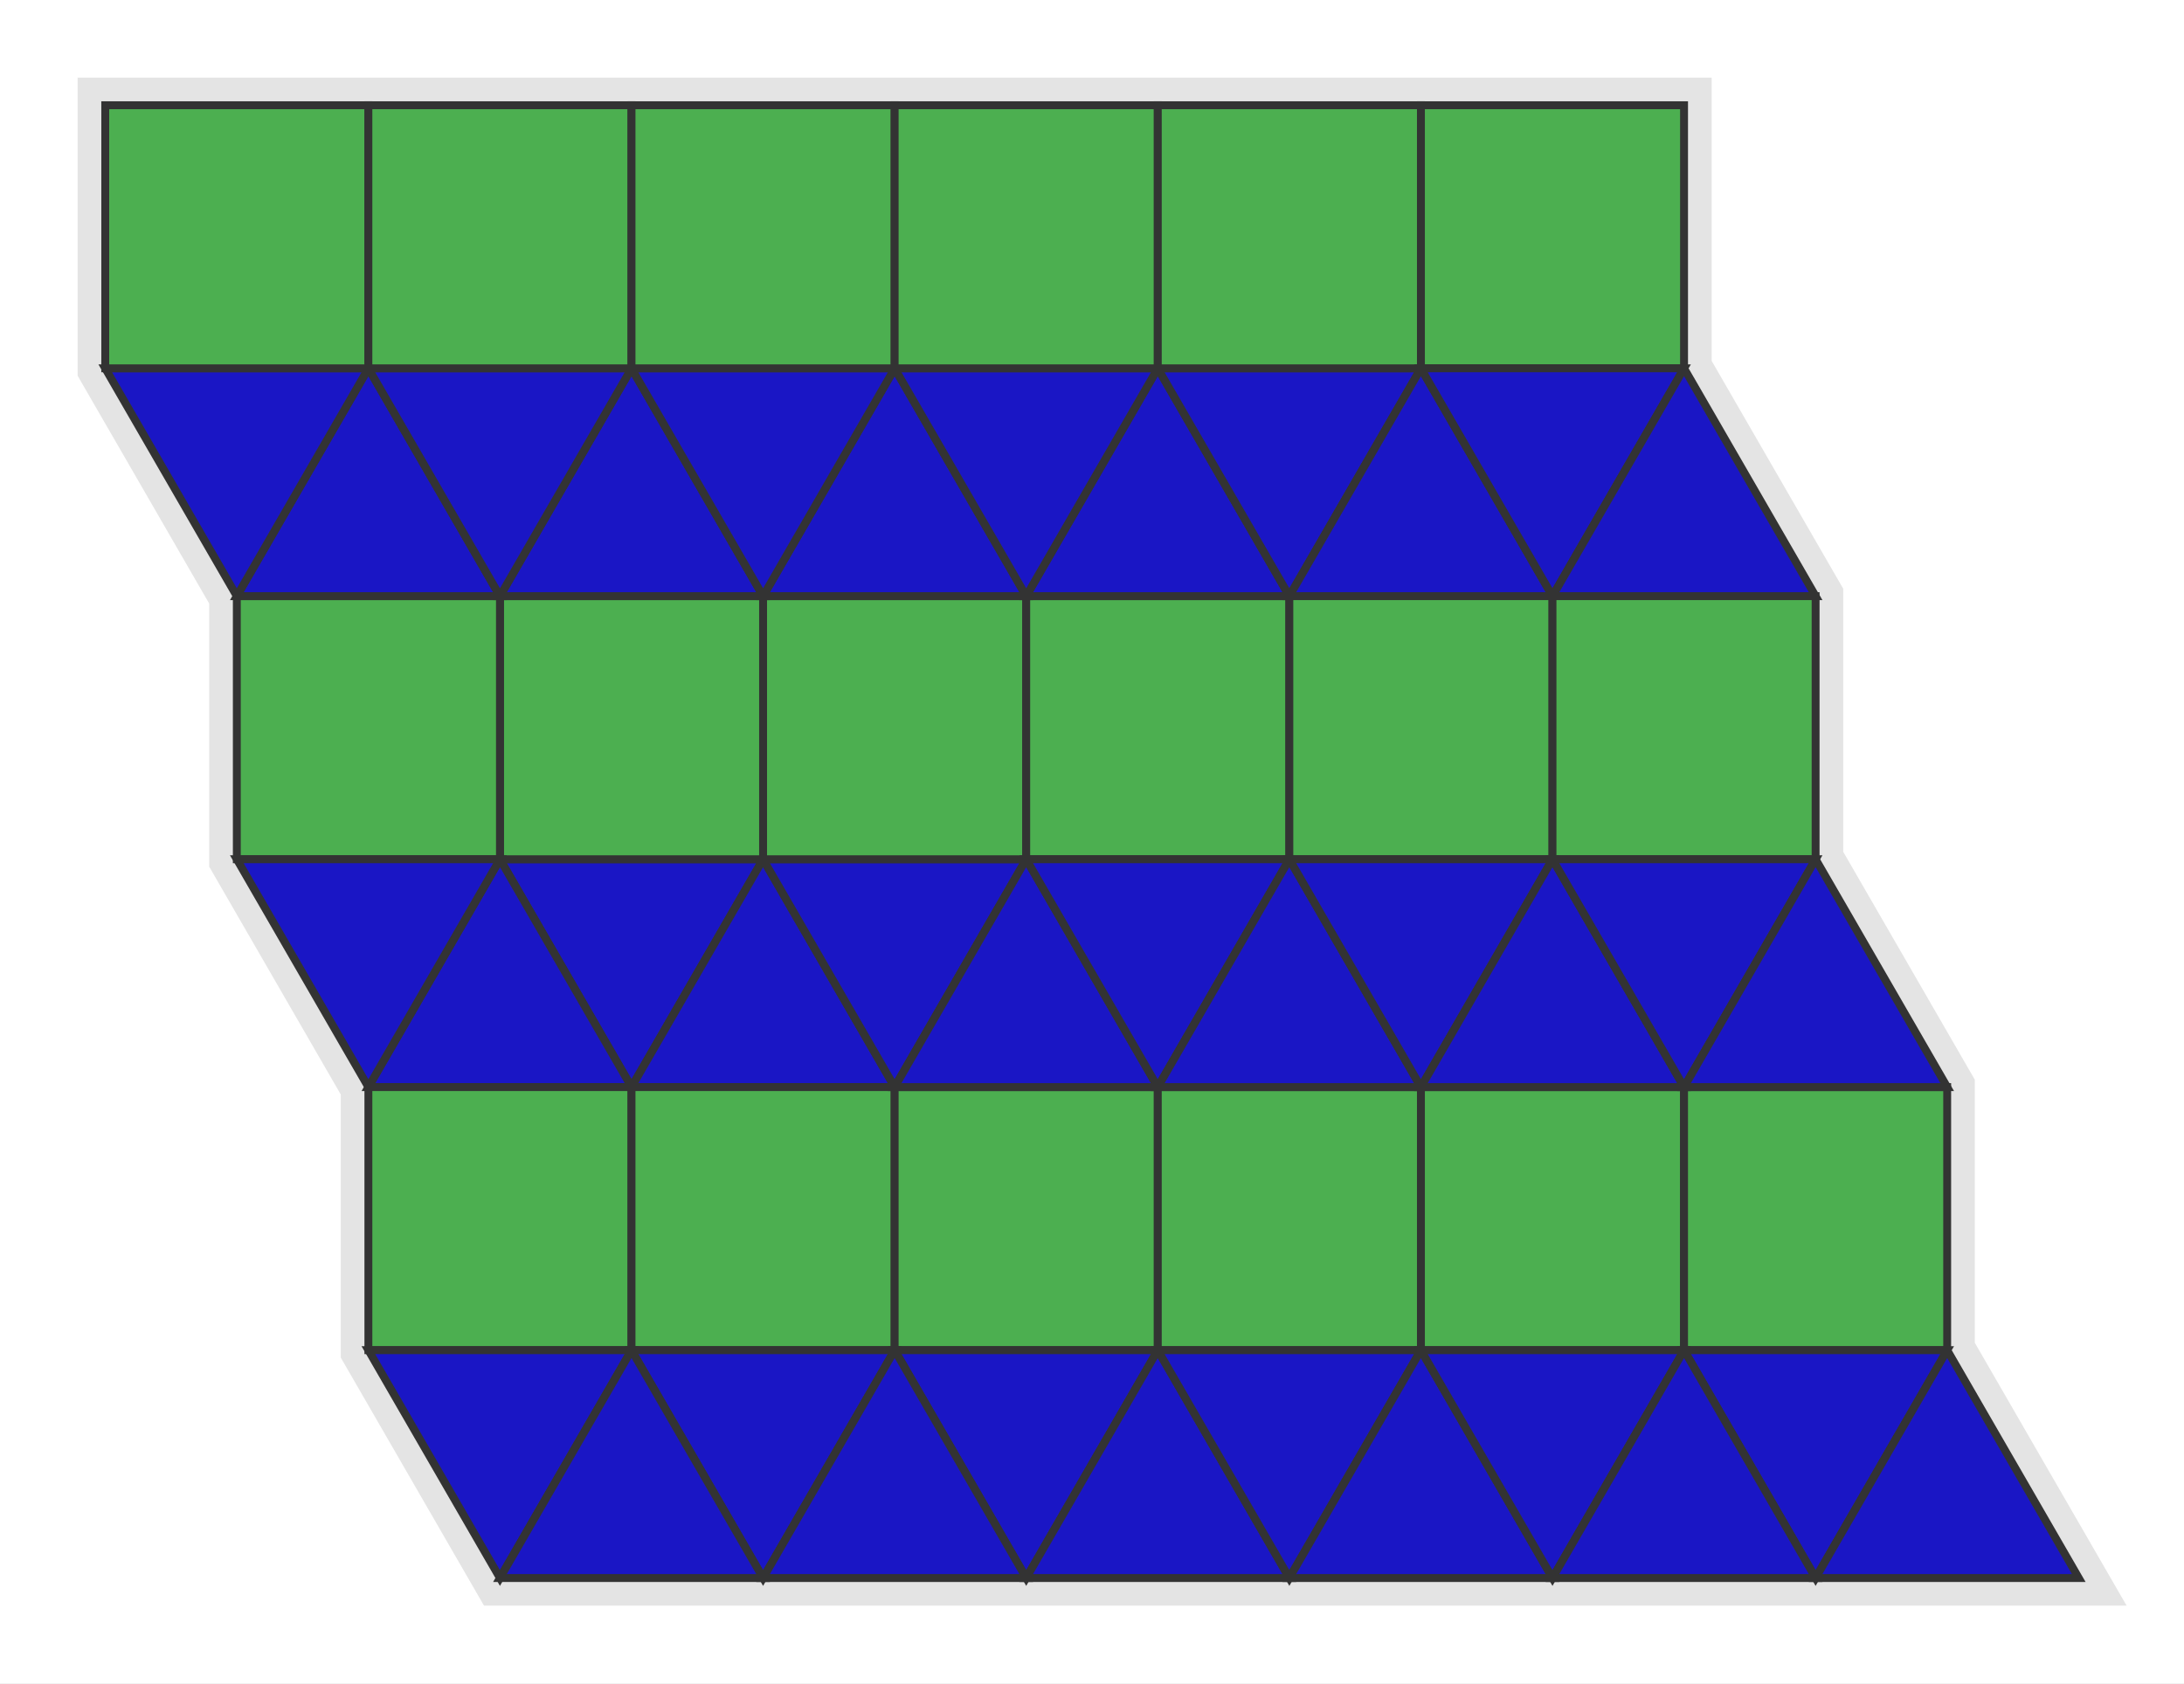
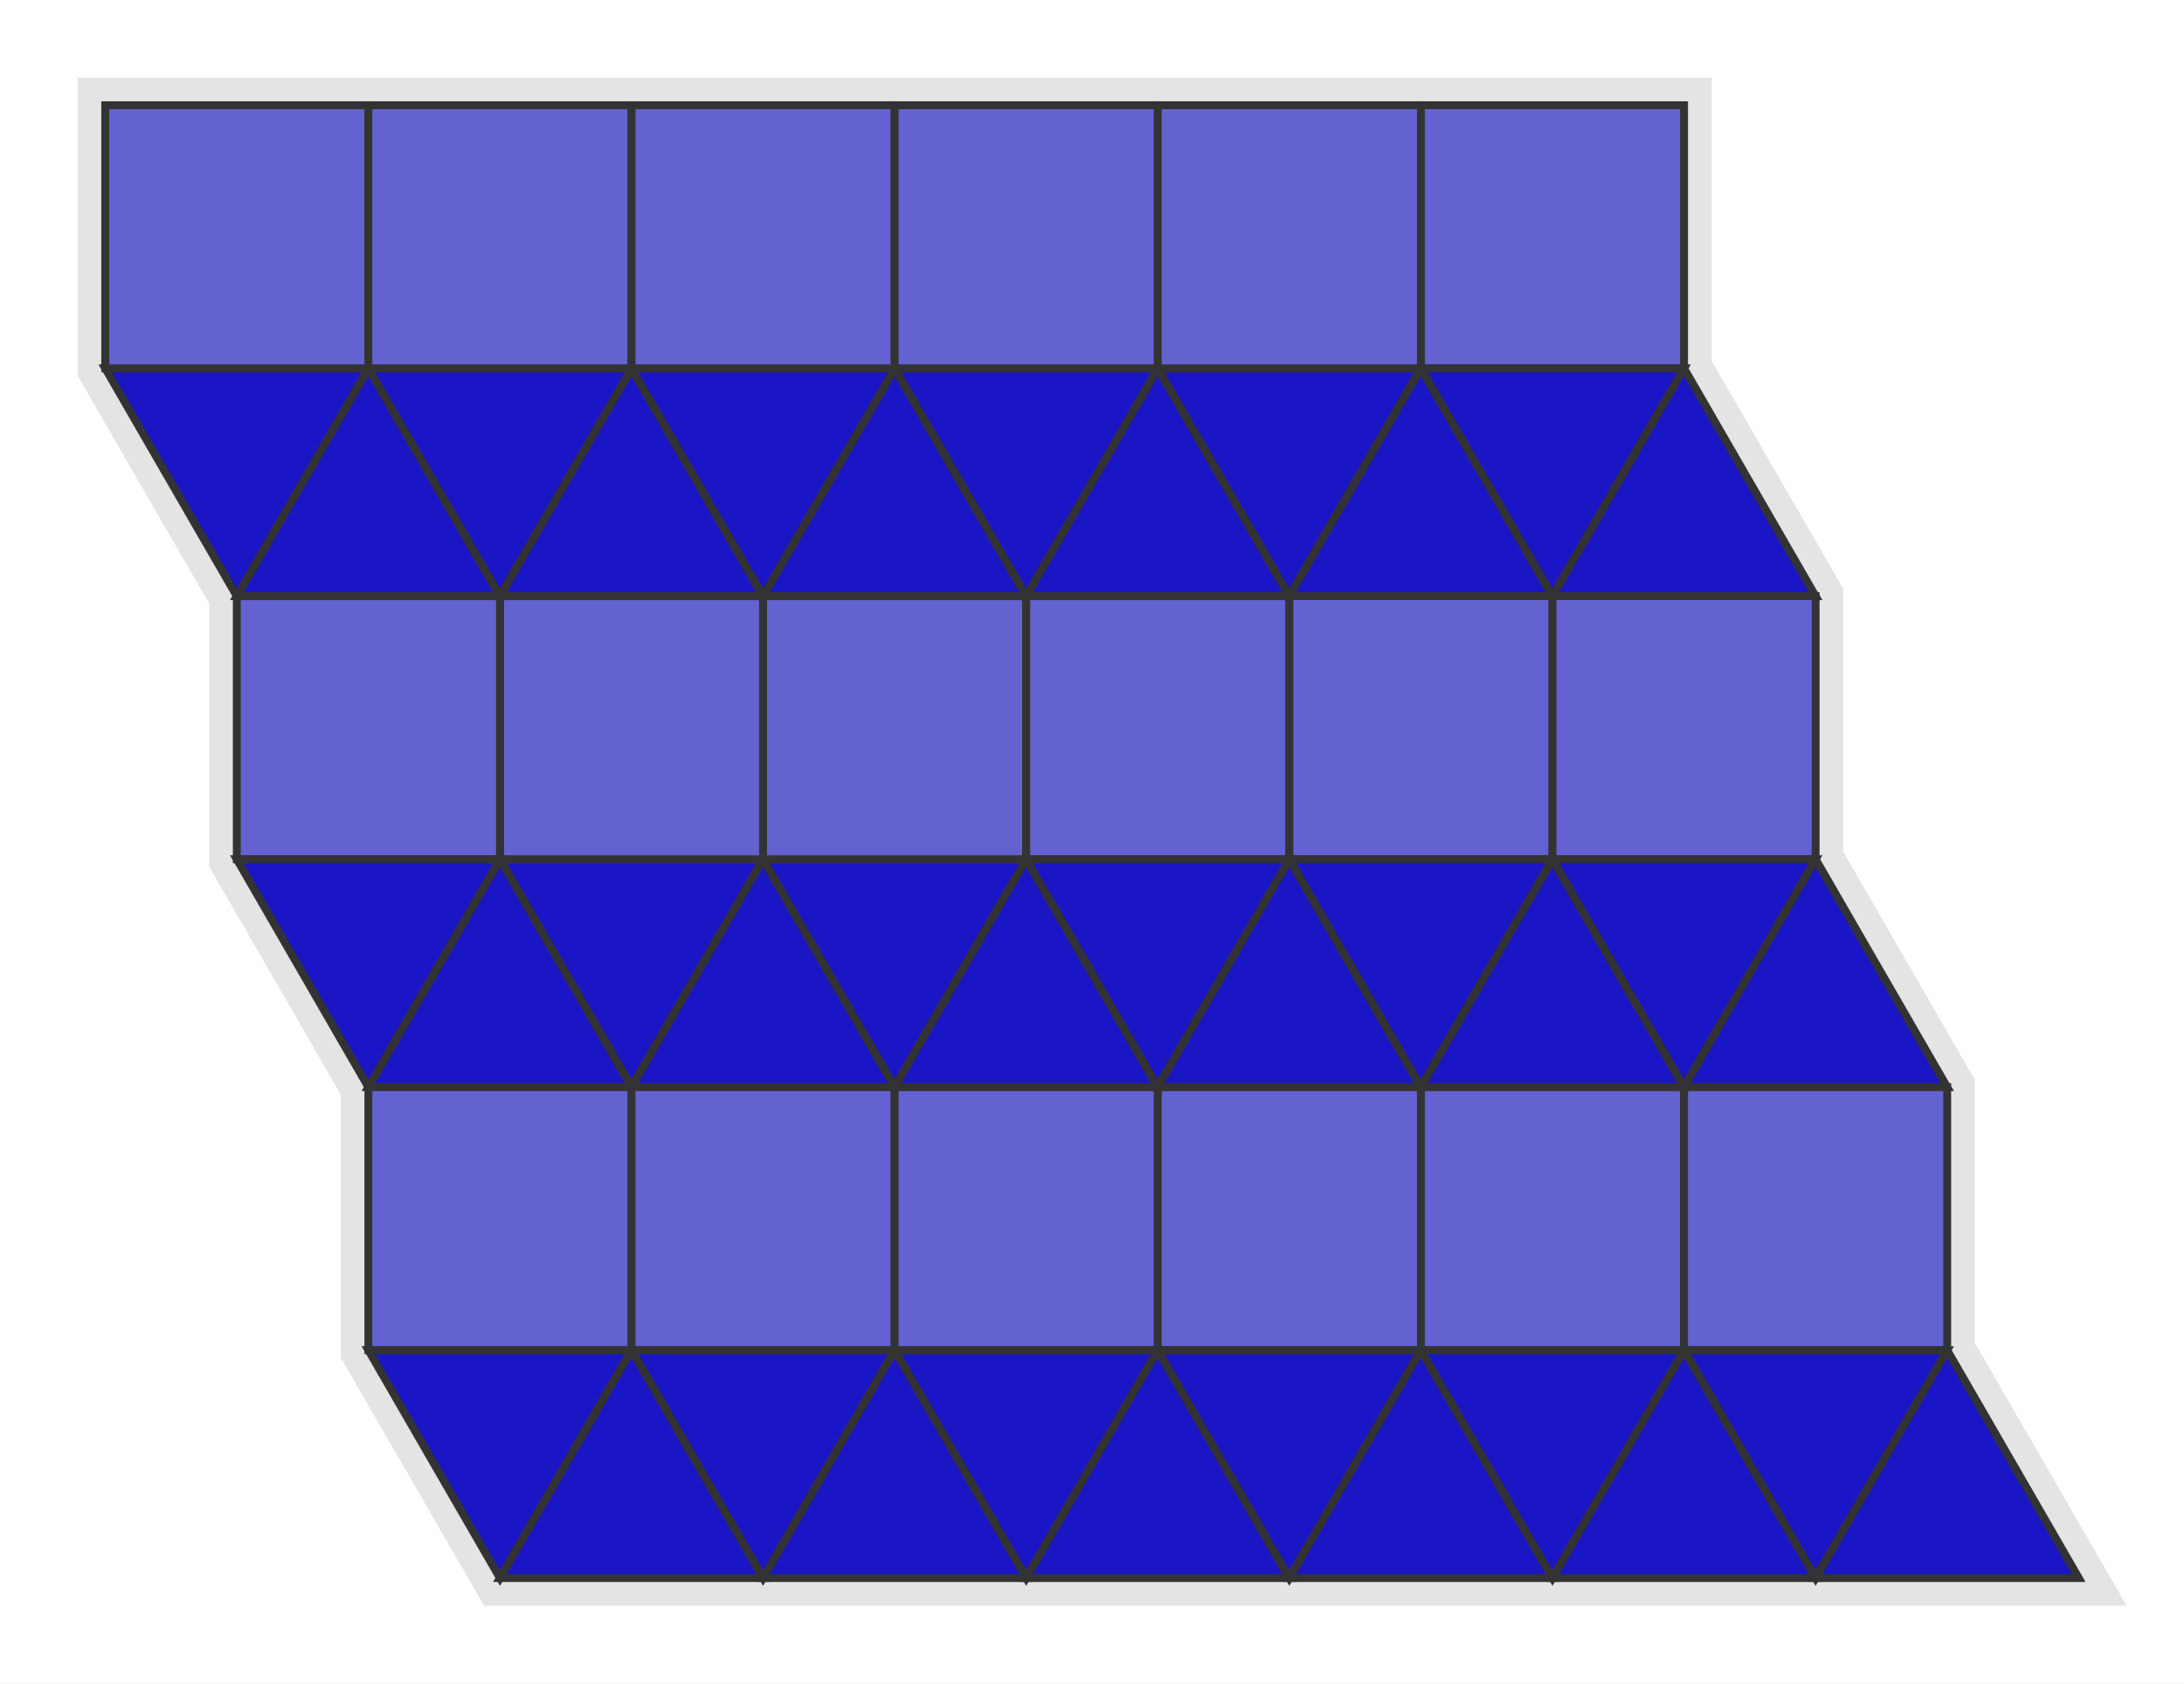
<svg xmlns="http://www.w3.org/2000/svg" width="415" height="319.904" viewBox="0 0 415 319.904">
  <rect width="100%" height="100%" fill="white" />
  <polygon data-nodes="47,43,41,39,40,38,37,36,35,33,34,30,15,16,5,6,17,18,19,20,25,48,49,46" points="370,206.603 345,163.301 345,113.301 320,70 320,20 270,20 220,20 170,20 120,20 70,20 20,20 20,70 45,113.301 45,163.301 70,206.603 70,256.603 95,299.904 145,299.904 195,299.904 245,299.904 295,299.904 345,299.904 395,299.904 370,256.603" fill="none" stroke="#e4e4e4" stroke-width="10.5" />
  <g id="tiling-polygons">
    <polygon data-nodes="1,2,3" points="95,163.301 120,206.603 145,163.301" fill="rgb(26,22,197)" stroke="#333" stroke-width="1.5" />
    <polygon data-nodes="4,3,2" points="170,206.603 145,163.301 120,206.603" fill="rgb(26,22,197)" stroke="#333" stroke-width="1.5" />
    <polygon data-nodes="5,2,1" points="70,206.603 120,206.603 95,163.301" fill="rgb(26,22,197)" stroke="#333" stroke-width="1.5" />
-     <polygon data-nodes="6,7,2,5" points="70,256.603 120,256.603 120,206.603 70,206.603" fill="rgb(76,175,80)" stroke="#333" stroke-width="1.5" />
-     <polygon data-nodes="7,8,4,2" points="120,256.603 170,256.603 170,206.603 120,206.603" fill="rgb(76,175,80)" stroke="#333" stroke-width="1.5" />
-     <polygon data-nodes="9,10,4,8" points="220,256.603 220,206.603 170,206.603 170,256.603" fill="rgb(76,175,80)" stroke="#333" stroke-width="1.5" />
+     <polygon data-nodes="6,7,2,5" points="70,256.603 120,256.603 120,206.603 70,206.603" fill="rgb(100,98,208)" stroke="#333" stroke-width="1.5" />
+     <polygon data-nodes="7,8,4,2" points="120,256.603 170,256.603 170,206.603 120,206.603" fill="rgb(100,98,208)" stroke="#333" stroke-width="1.5" />
+     <polygon data-nodes="9,10,4,8" points="220,256.603 220,206.603 170,206.603 170,256.603" fill="rgb(100,98,208)" stroke="#333" stroke-width="1.5" />
    <polygon data-nodes="11,3,4" points="195,163.301 145,163.301 170,206.603" fill="rgb(26,22,197)" stroke="#333" stroke-width="1.5" />
    <polygon data-nodes="10,11,4" points="220,206.603 195,163.301 170,206.603" fill="rgb(26,22,197)" stroke="#333" stroke-width="1.5" />
-     <polygon data-nodes="12,13,3,11" points="195,113.301 145,113.301 145,163.301 195,163.301" fill="rgb(76,175,80)" stroke="#333" stroke-width="1.5" />
-     <polygon data-nodes="13,14,1,3" points="145,113.301 95,113.301 95,163.301 145,163.301" fill="rgb(76,175,80)" stroke="#333" stroke-width="1.5" />
-     <polygon data-nodes="15,16,1,14" points="45,113.301 45,163.301 95,163.301 95,113.301" fill="rgb(76,175,80)" stroke="#333" stroke-width="1.5" />
+     <polygon data-nodes="12,13,3,11" points="195,113.301 145,113.301 145,163.301 195,163.301" fill="rgb(100,98,208)" stroke="#333" stroke-width="1.5" />
+     <polygon data-nodes="13,14,1,3" points="145,113.301 95,113.301 95,163.301 145,163.301" fill="rgb(100,98,208)" stroke="#333" stroke-width="1.5" />
+     <polygon data-nodes="15,16,1,14" points="45,113.301 45,163.301 95,163.301 95,113.301" fill="rgb(100,98,208)" stroke="#333" stroke-width="1.5" />
    <polygon data-nodes="16,5,1" points="45,163.301 70,206.603 95,163.301" fill="rgb(26,22,197)" stroke="#333" stroke-width="1.5" />
    <polygon data-nodes="17,7,6" points="95,299.904 120,256.603 70,256.603" fill="rgb(26,22,197)" stroke="#333" stroke-width="1.5" />
    <polygon data-nodes="18,8,7" points="145,299.904 170,256.603 120,256.603" fill="rgb(26,22,197)" stroke="#333" stroke-width="1.5" />
    <polygon data-nodes="19,9,8" points="195,299.904 220,256.603 170,256.603" fill="rgb(26,22,197)" stroke="#333" stroke-width="1.5" />
    <polygon data-nodes="18,7,17" points="145,299.904 120,256.603 95,299.904" fill="rgb(26,22,197)" stroke="#333" stroke-width="1.5" />
    <polygon data-nodes="20,9,19" points="245,299.904 220,256.603 195,299.904" fill="rgb(26,22,197)" stroke="#333" stroke-width="1.5" />
    <polygon data-nodes="18,19,8" points="145,299.904 195,299.904 170,256.603" fill="rgb(26,22,197)" stroke="#333" stroke-width="1.5" />
-     <polygon data-nodes="21,22,12,11" points="245,163.301 245,113.301 195,113.301 195,163.301" fill="rgb(76,175,80)" stroke="#333" stroke-width="1.5" />
-     <polygon data-nodes="23,24,10,9" points="270,256.603 270,206.603 220,206.603 220,256.603" fill="rgb(76,175,80)" stroke="#333" stroke-width="1.5" />
+     <polygon data-nodes="21,22,12,11" points="245,163.301 245,113.301 195,113.301 195,163.301" fill="rgb(100,98,208)" stroke="#333" stroke-width="1.5" />
+     <polygon data-nodes="23,24,10,9" points="270,256.603 270,206.603 220,206.603 220,256.603" fill="rgb(100,98,208)" stroke="#333" stroke-width="1.5" />
    <polygon data-nodes="21,11,10" points="245,163.301 195,163.301 220,206.603" fill="rgb(26,22,197)" stroke="#333" stroke-width="1.5" />
    <polygon data-nodes="24,21,10" points="270,206.603 245,163.301 220,206.603" fill="rgb(26,22,197)" stroke="#333" stroke-width="1.5" />
    <polygon data-nodes="20,23,9" points="245,299.904 270,256.603 220,256.603" fill="rgb(26,22,197)" stroke="#333" stroke-width="1.5" />
    <polygon data-nodes="25,23,20" points="295,299.904 270,256.603 245,299.904" fill="rgb(26,22,197)" stroke="#333" stroke-width="1.5" />
    <polygon data-nodes="26,15,14" points="70,70 45,113.301 95,113.301" fill="rgb(26,22,197)" stroke="#333" stroke-width="1.5" />
    <polygon data-nodes="27,14,13" points="120,70 95,113.301 145,113.301" fill="rgb(26,22,197)" stroke="#333" stroke-width="1.5" />
    <polygon data-nodes="28,13,12" points="170,70 145,113.301 195,113.301" fill="rgb(26,22,197)" stroke="#333" stroke-width="1.5" />
    <polygon data-nodes="29,12,22" points="220,70 195,113.301 245,113.301" fill="rgb(26,22,197)" stroke="#333" stroke-width="1.5" />
    <polygon data-nodes="30,15,26" points="20,70 45,113.301 70,70" fill="rgb(26,22,197)" stroke="#333" stroke-width="1.5" />
    <polygon data-nodes="26,14,27" points="70,70 95,113.301 120,70" fill="rgb(26,22,197)" stroke="#333" stroke-width="1.5" />
    <polygon data-nodes="27,13,28" points="120,70 145,113.301 170,70" fill="rgb(26,22,197)" stroke="#333" stroke-width="1.5" />
    <polygon data-nodes="28,12,29" points="170,70 195,113.301 220,70" fill="rgb(26,22,197)" stroke="#333" stroke-width="1.5" />
    <polygon data-nodes="31,29,22" points="270,70 220,70 245,113.301" fill="rgb(26,22,197)" stroke="#333" stroke-width="1.5" />
    <polygon data-nodes="32,31,22" points="295,113.301 270,70 245,113.301" fill="rgb(26,22,197)" stroke="#333" stroke-width="1.5" />
-     <polygon data-nodes="33,34,30,26" points="70,20 20,20 20,70 70,70" fill="rgb(76,175,80)" stroke="#333" stroke-width="1.5" />
-     <polygon data-nodes="35,33,26,27" points="120,20 70,20 70,70 120,70" fill="rgb(76,175,80)" stroke="#333" stroke-width="1.5" />
-     <polygon data-nodes="36,35,27,28" points="170,20 120,20 120,70 170,70" fill="rgb(76,175,80)" stroke="#333" stroke-width="1.5" />
-     <polygon data-nodes="37,36,28,29" points="220,20 170,20 170,70 220,70" fill="rgb(76,175,80)" stroke="#333" stroke-width="1.5" />
-     <polygon data-nodes="38,37,29,31" points="270,20 220,20 220,70 270,70" fill="rgb(76,175,80)" stroke="#333" stroke-width="1.5" />
-     <polygon data-nodes="39,40,38,31" points="320,70 320,20 270,20 270,70" fill="rgb(76,175,80)" stroke="#333" stroke-width="1.5" />
+     <polygon data-nodes="33,34,30,26" points="70,20 20,20 20,70 70,70" fill="rgb(100,98,208)" stroke="#333" stroke-width="1.5" />
+     <polygon data-nodes="35,33,26,27" points="120,20 70,20 70,70 120,70" fill="rgb(100,98,208)" stroke="#333" stroke-width="1.5" />
+     <polygon data-nodes="36,35,27,28" points="170,20 120,20 120,70 170,70" fill="rgb(100,98,208)" stroke="#333" stroke-width="1.5" />
+     <polygon data-nodes="37,36,28,29" points="220,20 170,20 170,70 220,70" fill="rgb(100,98,208)" stroke="#333" stroke-width="1.5" />
+     <polygon data-nodes="38,37,29,31" points="270,20 220,20 220,70 270,70" fill="rgb(100,98,208)" stroke="#333" stroke-width="1.5" />
+     <polygon data-nodes="39,40,38,31" points="320,70 320,20 270,20 270,70" fill="rgb(100,98,208)" stroke="#333" stroke-width="1.5" />
    <polygon data-nodes="32,39,31" points="295,113.301 320,70 270,70" fill="rgb(26,22,197)" stroke="#333" stroke-width="1.5" />
    <polygon data-nodes="41,39,32" points="345,113.301 320,70 295,113.301" fill="rgb(26,22,197)" stroke="#333" stroke-width="1.5" />
-     <polygon data-nodes="42,32,22,21" points="295,163.301 295,113.301 245,113.301 245,163.301" fill="rgb(76,175,80)" stroke="#333" stroke-width="1.5" />
-     <polygon data-nodes="42,43,41,32" points="295,163.301 345,163.301 345,113.301 295,113.301" fill="rgb(76,175,80)" stroke="#333" stroke-width="1.5" />
-     <polygon data-nodes="44,45,24,23" points="320,256.603 320,206.603 270,206.603 270,256.603" fill="rgb(76,175,80)" stroke="#333" stroke-width="1.5" />
-     <polygon data-nodes="46,47,45,44" points="370,256.603 370,206.603 320,206.603 320,256.603" fill="rgb(76,175,80)" stroke="#333" stroke-width="1.5" />
+     <polygon data-nodes="42,32,22,21" points="295,163.301 295,113.301 245,113.301 245,163.301" fill="rgb(100,98,208)" stroke="#333" stroke-width="1.5" />
+     <polygon data-nodes="42,43,41,32" points="295,163.301 345,163.301 345,113.301 295,113.301" fill="rgb(100,98,208)" stroke="#333" stroke-width="1.5" />
+     <polygon data-nodes="44,45,24,23" points="320,256.603 320,206.603 270,206.603 270,256.603" fill="rgb(100,98,208)" stroke="#333" stroke-width="1.5" />
+     <polygon data-nodes="46,47,45,44" points="370,256.603 370,206.603 320,206.603 320,256.603" fill="rgb(100,98,208)" stroke="#333" stroke-width="1.5" />
    <polygon data-nodes="24,42,21" points="270,206.603 295,163.301 245,163.301" fill="rgb(26,22,197)" stroke="#333" stroke-width="1.5" />
    <polygon data-nodes="45,42,24" points="320,206.603 295,163.301 270,206.603" fill="rgb(26,22,197)" stroke="#333" stroke-width="1.5" />
    <polygon data-nodes="45,43,42" points="320,206.603 345,163.301 295,163.301" fill="rgb(26,22,197)" stroke="#333" stroke-width="1.5" />
    <polygon data-nodes="47,43,45" points="370,206.603 345,163.301 320,206.603" fill="rgb(26,22,197)" stroke="#333" stroke-width="1.5" />
    <polygon data-nodes="25,44,23" points="295,299.904 320,256.603 270,256.603" fill="rgb(26,22,197)" stroke="#333" stroke-width="1.5" />
    <polygon data-nodes="48,46,44" points="345,299.904 370,256.603 320,256.603" fill="rgb(26,22,197)" stroke="#333" stroke-width="1.5" />
    <polygon data-nodes="48,44,25" points="345,299.904 320,256.603 295,299.904" fill="rgb(26,22,197)" stroke="#333" stroke-width="1.5" />
    <polygon data-nodes="49,46,48" points="395,299.904 370,256.603 345,299.904" fill="rgb(26,22,197)" stroke="#333" stroke-width="1.5" />
  </g>
</svg>
